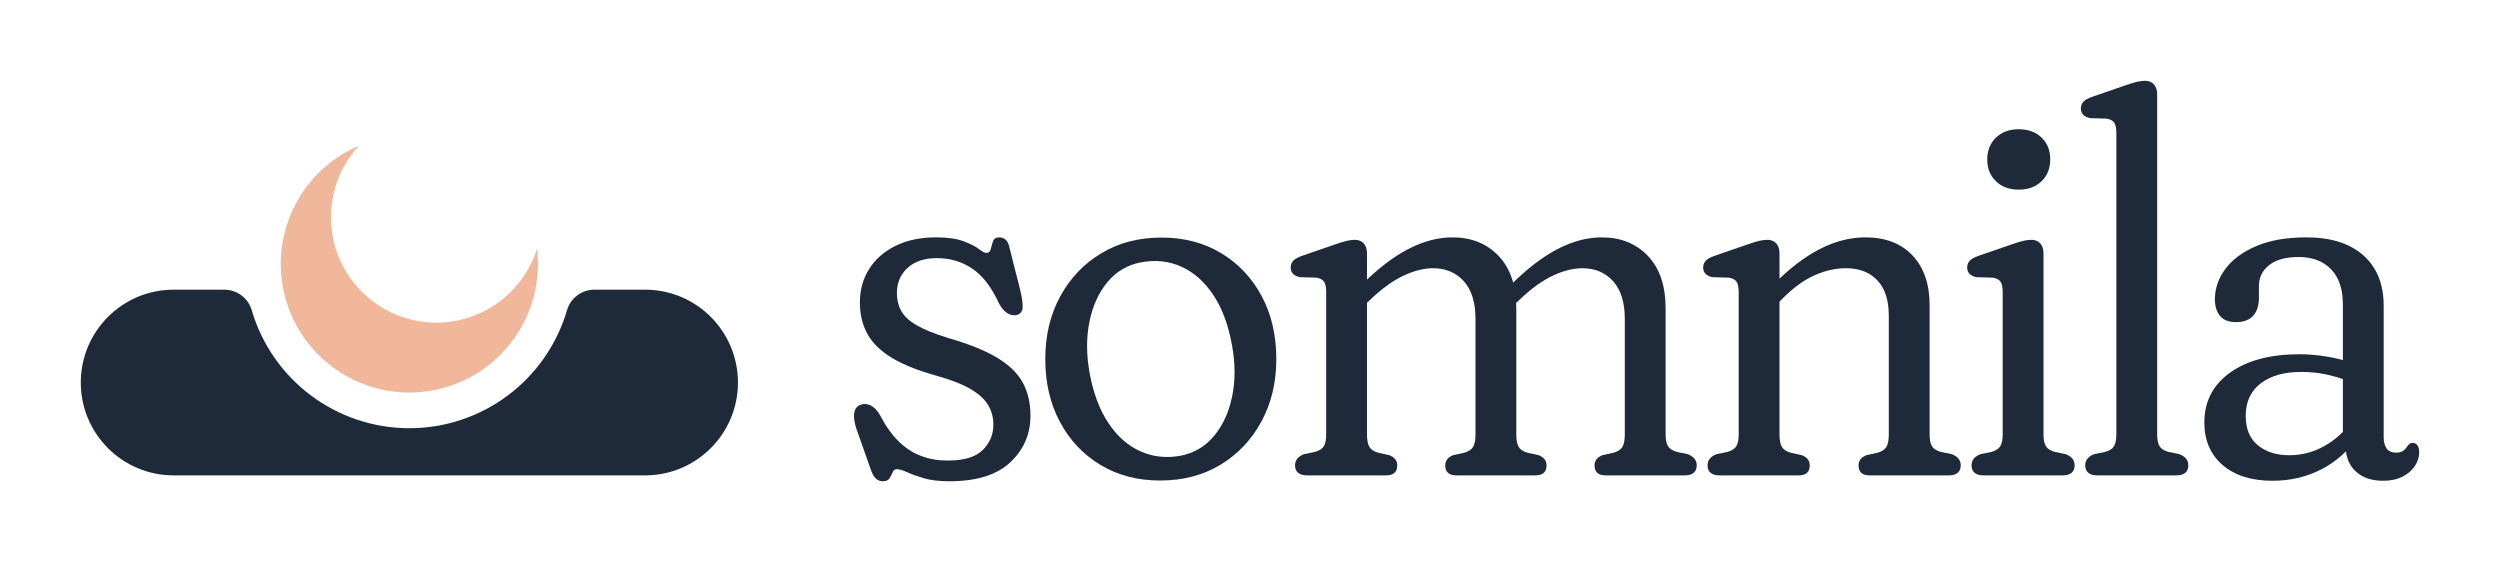
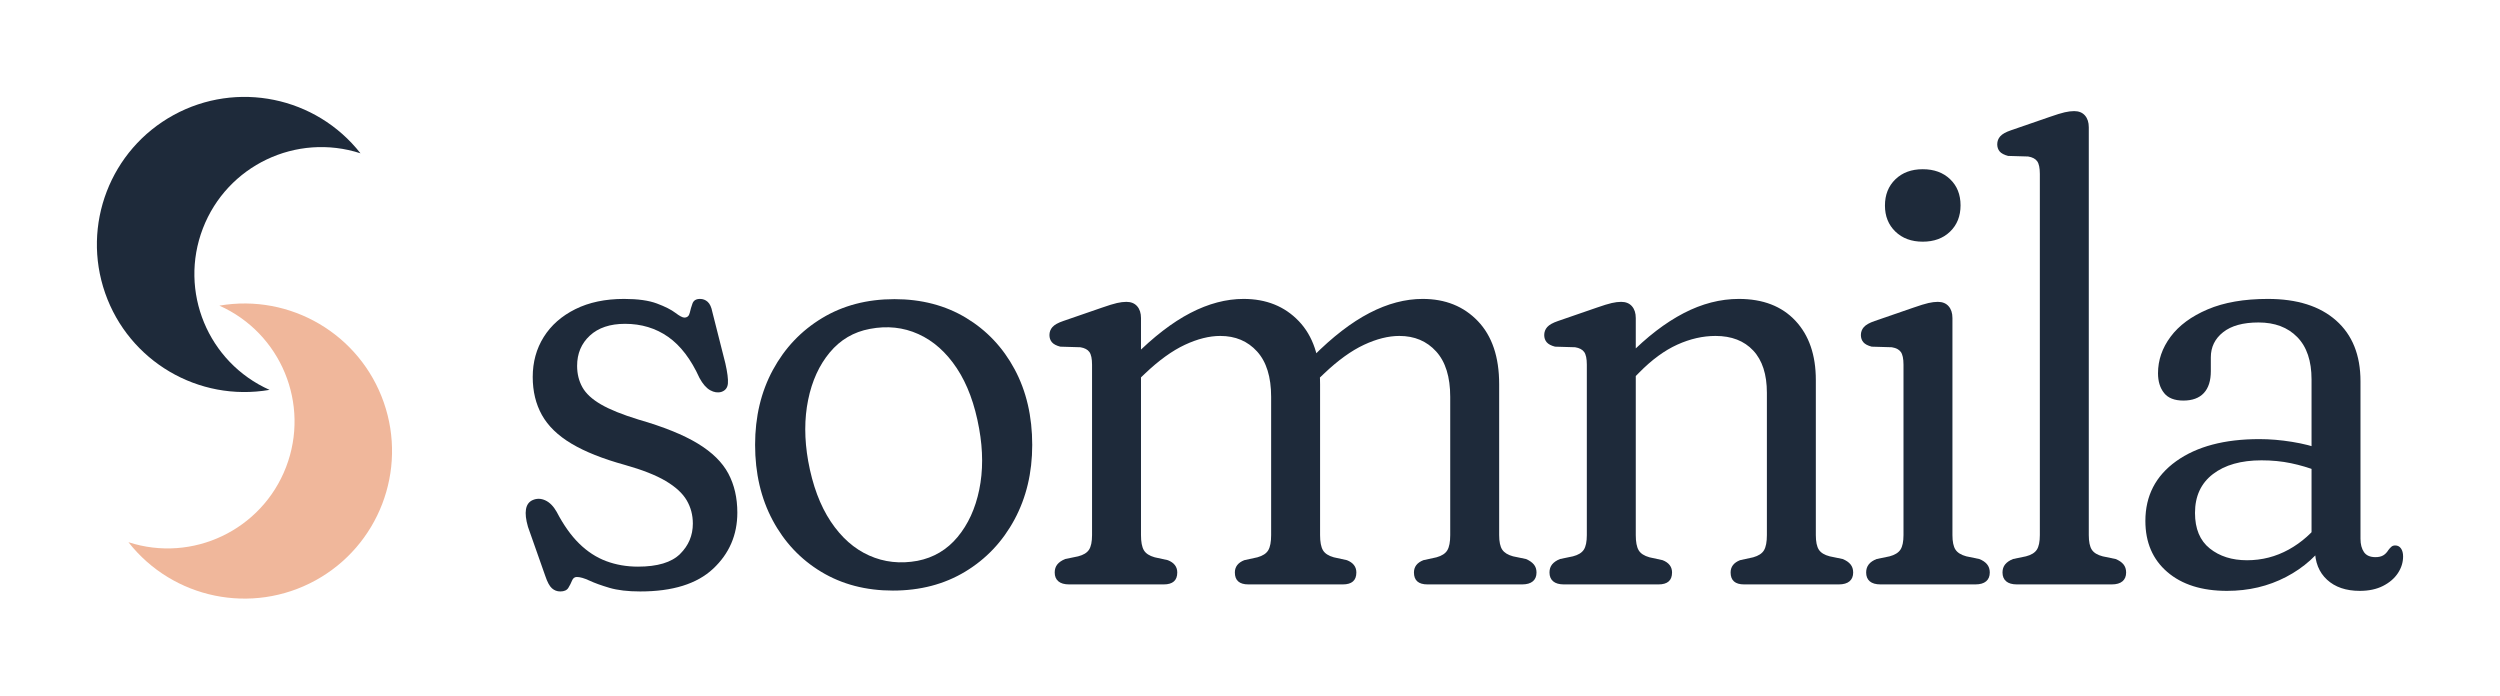
- <svg xmlns="http://www.w3.org/2000/svg" viewBox="-300.00 -1765.20 9283.02 2087.20">
-   <g transform="translate(0.00,-1262.50) scale(26.5231) translate(-4.00,-32.40)">
-     <path d="M17.00,54.00 L24.09,54.00 A4,4 0 0 1 27.93,56.87 A23.00,23.00 0 0 0 72.07,56.87 A4,4 0 0 1 75.91,54.00 L83.00,54.00 A13.00,13.00 0 0 1 83.00,80.00 L17.00,80.00 A13.00,13.00 0 0 1 17.00,54.00 Z" fill="#1E2A3A" />
-     <path d="M67.87,48.25 A18,18 0 1 1 42.93,33.85 A14.76,14.76 0 1 0 67.87,48.25 Z" fill="#F0B79B" />
+ <svg xmlns="http://www.w3.org/2000/svg" viewBox="-300.00 -1809.16 7739.26 2153.11">
+   <g transform="translate(0.00,-1509.16) scale(20.7635) translate(-28.00,-12.60)">
+     <path d="M46.26,43.72 A22,22 0 1 1 32.70,78.99 A18.92,18.92 0 0 0 46.26,43.72 Z" fill="#F0B79B" />
+     <path d="M53.74,56.28 A22,22 0 1 1 67.30,21.01 A18.92,18.92 0 0 0 53.74,56.28 Z" fill="#1E2A3A" />
  </g>
-   <g fill="#1E2A3A" transform="translate(2820.82,0.00)">
+   <g fill="#1E2A3A" transform="translate(1277.06,0.00)">
    <path d="M357.906 -806.697Q288.408 -806.697 248.959 -770.248Q209.51 -733.8 209.51 -676.502Q209.51 -639.704 225.81 -610.405Q242.109 -581.106 283.458 -557.157Q324.806 -533.208 399.504 -510.309Q516.207 -476.708 582.958 -436.158Q649.709 -395.607 677.61 -343.257Q705.51 -290.906 705.51 -222.205Q705.51 -118.602 630.459 -48.401Q555.407 21.8 404.904 21.8Q347.504 21.8 309.554 10.6Q271.604 -0.6 247.604 -11.8Q223.604 -23 208.603 -23Q198.302 -23 193.802 -11.8Q189.301 -0.6 182.4 10.6Q175.5 21.8 157.399 21.8Q142.599 21.8 131.548 12Q120.497 2.199 110.997 -26.102L57.399 -178.197Q47.699 -211.699 51.199 -232.501Q54.7 -253.303 71.602 -260.904Q90.903 -269.504 111.154 -260.154Q131.406 -250.803 146.307 -224.502Q178.007 -163.603 216.007 -126.354Q254.006 -89.104 299.605 -72.055Q345.204 -55.005 397.903 -55.005Q488.399 -55.005 528.098 -94.104Q567.797 -133.202 567.797 -188.3Q567.797 -227.899 548.747 -260.397Q529.698 -292.896 483.949 -320.045Q438.2 -347.194 357.102 -369.994Q255.001 -398.193 192.05 -435.744Q129.099 -473.294 100.598 -524.345Q72.097 -575.396 72.097 -642.097Q72.097 -711.499 106.198 -765.95Q140.3 -820.401 204.001 -852.102Q267.703 -883.802 354.805 -883.802Q418.605 -883.802 456.505 -869.603Q494.405 -855.403 513.755 -840.703Q533.105 -826.003 541.405 -826.003Q554.906 -826.003 558.206 -840.703Q561.507 -855.403 566.658 -869.603Q571.809 -883.802 590.009 -883.802Q603.71 -883.802 613.76 -874.702Q623.811 -865.601 628.011 -844L668.409 -684.403Q678.009 -641.902 676.309 -622.05Q674.608 -602.199 656.207 -595.999Q639.606 -591.099 621.605 -601.049Q603.604 -611.0 588.402 -639.001Q548.902 -726 491.303 -766.348Q433.704 -806.697 357.906 -806.697Z" />
    <path d="M1191.904 -883.102Q1317.505 -883.102 1413.556 -825.202Q1509.607 -767.302 1564.007 -665.852Q1618.408 -564.401 1618.408 -431.701Q1618.408 -302.601 1563.257 -200.401Q1508.107 -98.201 1411.006 -39.55Q1313.905 19.1 1187.003 19.1Q1061.701 19.1 965.5 -38.8Q869.3 -96.7 814.899 -198.501Q760.499 -300.301 760.499 -432.302Q760.499 -562.401 815.649 -664.102Q870.8 -765.802 967.901 -824.452Q1065.002 -883.102 1191.904 -883.102ZM1263.203 -73.007Q1338.2 -87.706 1387.247 -146.604Q1436.295 -205.503 1454.343 -292.951Q1472.392 -380.399 1454.091 -482.099Q1433.991 -595.299 1384.792 -669.397Q1335.594 -743.496 1265.947 -774.946Q1196.3 -806.395 1115.703 -790.996Q1040.707 -776.996 991.659 -718.098Q942.612 -659.2 924.713 -571.401Q906.815 -483.603 924.815 -381.903Q945.216 -269.004 994.614 -194.755Q1044.013 -120.506 1113.66 -89.407Q1183.307 -58.307 1263.203 -73.007Z" />
    <path d="M1955.112 -824.601V-152.608Q1955.112 -120.906 1964.012 -105.806Q1972.911 -90.706 1997.51 -83.906L2038.208 -75.005Q2067.409 -63.504 2067.409 -36.903Q2067.409 0.0 2025.606 0.0H1732.502Q1710.601 0.0 1699.3 -9.601Q1687.999 -19.202 1687.999 -36.903Q1687.999 -51.904 1696.199 -62.005Q1704.399 -72.105 1720.5 -78.606L1760.598 -86.906Q1784.897 -93.106 1794.246 -107.456Q1803.596 -121.807 1803.596 -152.608V-680.191Q1803.596 -707.992 1795.396 -719.443Q1787.196 -730.893 1767.396 -734.193L1705.2 -735.994Q1686.8 -740.794 1679.25 -749.795Q1671.699 -758.795 1671.699 -771.896Q1671.699 -786.197 1681.0 -796.698Q1690.301 -807.199 1714.402 -815.399L1834.606 -856.902Q1864.607 -867.402 1880.658 -871.053Q1896.709 -874.703 1909.81 -874.703Q1931.411 -874.703 1943.262 -861.152Q1955.112 -847.602 1955.112 -824.601ZM1933.211 -620.096 1892.81 -665.699 1933.609 -705.999Q2024.311 -796.902 2108.162 -840.352Q2192.012 -883.802 2272.712 -883.802Q2378.013 -883.802 2443.763 -814.902Q2509.512 -746.001 2509.512 -620.0V-152.608Q2509.512 -120.906 2518.412 -105.806Q2527.312 -90.706 2551.911 -83.906L2592.609 -75.005Q2621.809 -63.504 2621.809 -36.903Q2621.809 0.0 2580.007 0.0H2287.502Q2245.7 0.0 2245.7 -36.903Q2245.7 -63.504 2274.9 -75.005L2315.598 -83.906Q2340.197 -90.706 2349.097 -105.806Q2357.997 -120.906 2357.997 -152.608V-580.696Q2357.997 -673.094 2314.448 -721.142Q2270.9 -769.191 2200.502 -769.191Q2149.703 -769.191 2090.956 -741.742Q2032.208 -714.293 1967.511 -652.696ZM2487.612 -620.096 2447.21 -665.699 2488.01 -705.999Q2578.712 -796.902 2662.562 -840.352Q2746.413 -883.802 2827.113 -883.802Q2932.413 -883.802 2998.163 -814.902Q3063.913 -746.001 3063.913 -620.0V-152.608Q3063.913 -121.807 3073.413 -107.606Q3082.912 -93.406 3106.911 -86.906L3147.009 -78.606Q3162.81 -71.805 3171.16 -61.855Q3179.51 -51.904 3179.51 -36.903Q3179.51 -19.202 3168.209 -9.601Q3156.908 0.0 3135.007 0.0H2841.903Q2800.1 0.0 2800.1 -36.903Q2800.1 -63.504 2829.301 -75.005L2869.999 -83.906Q2894.598 -90.706 2903.497 -105.806Q2912.397 -120.906 2912.397 -152.608V-580.696Q2912.397 -673.094 2868.849 -721.142Q2825.3 -769.191 2754.902 -769.191Q2704.104 -769.191 2645.356 -741.742Q2586.608 -714.293 2521.911 -652.696Z" />
    <path d="M3486.812 -824.601V-152.608Q3486.812 -120.906 3495.712 -105.806Q3504.611 -90.706 3529.21 -83.906L3569.908 -75.005Q3599.109 -63.504 3599.109 -36.903Q3599.109 0.0 3557.306 0.0H3264.202Q3242.301 0.0 3231 -9.601Q3219.699 -19.202 3219.699 -36.903Q3219.699 -51.904 3227.899 -62.005Q3236.099 -72.105 3252.2 -78.606L3292.298 -86.906Q3316.597 -93.106 3325.946 -107.456Q3335.296 -121.807 3335.296 -152.608V-680.191Q3335.296 -707.992 3327.096 -719.443Q3318.896 -730.893 3299.096 -734.193L3236.9 -735.994Q3218.5 -740.794 3210.95 -749.795Q3203.399 -758.795 3203.399 -771.896Q3203.399 -786.197 3212.7 -796.698Q3222 -807.199 3246.102 -815.399L3366.306 -856.902Q3396.307 -867.402 3412.358 -871.053Q3428.409 -874.703 3441.51 -874.703Q3463.111 -874.703 3474.962 -861.152Q3486.812 -847.602 3486.812 -824.601ZM3464.911 -622.896 3424.51 -668.499 3464.609 -708.799Q3550.012 -795.502 3635.012 -839.652Q3720.013 -883.802 3805.912 -883.802Q3917.713 -883.802 3980.963 -816.302Q4044.213 -748.801 4044.213 -632.599V-152.608Q4044.213 -121.807 4053.563 -107.456Q4062.912 -93.106 4087.211 -86.906L4127.309 -78.606Q4143.41 -72.105 4151.61 -62.005Q4159.81 -51.904 4159.81 -36.903Q4159.81 -19.202 4148.509 -9.601Q4137.208 0.0 4115.307 0.0H3822.203Q3780.4 0.0 3780.4 -36.903Q3780.4 -63.504 3809.601 -75.005L3850.299 -83.906Q3874.898 -90.706 3883.797 -105.806Q3892.697 -120.906 3892.697 -152.608V-593.295Q3892.697 -678.693 3850.448 -723.942Q3808.2 -769.191 3733.702 -769.191Q3674.904 -769.191 3615.356 -742.242Q3555.809 -715.293 3497.111 -655.496Z" />
    <path d="M4467.112 -824.601V-152.608Q4467.112 -122.107 4476.462 -107.756Q4485.812 -93.406 4510.111 -86.906L4550.208 -78.606Q4566.009 -72.405 4574.359 -62.155Q4582.709 -51.904 4582.709 -36.903Q4582.709 -19.202 4571.408 -9.601Q4560.108 0.0 4538.207 0.0H4244.502Q4222.301 0.0 4211.15 -9.601Q4199.999 -19.202 4199.999 -36.903Q4199.999 -51.904 4208.199 -62.155Q4216.399 -72.405 4232.5 -78.606L4272.598 -86.906Q4296.897 -93.406 4306.246 -107.756Q4315.596 -122.107 4315.596 -152.608V-680.191Q4315.596 -707.992 4307.396 -719.443Q4299.196 -730.893 4279.396 -734.193L4217.2 -735.994Q4198.8 -740.794 4191.25 -749.795Q4183.699 -758.795 4183.699 -771.896Q4183.699 -786.197 4193.0 -796.698Q4202.301 -807.199 4226.402 -815.399L4346.606 -856.902Q4376.607 -867.402 4392.658 -871.053Q4408.709 -874.703 4421.81 -874.703Q4443.411 -874.703 4455.262 -861.152Q4467.112 -847.602 4467.112 -824.601ZM4375.205 -1060.994Q4322.802 -1060.994 4290.5 -1092.246Q4258.198 -1123.497 4258.198 -1172.8Q4258.198 -1222.803 4290.5 -1254.055Q4322.802 -1285.306 4375.205 -1285.306Q4427.608 -1285.306 4459.91 -1254.405Q4492.212 -1223.503 4492.212 -1173.5Q4492.212 -1123.497 4459.91 -1092.246Q4427.608 -1060.994 4375.205 -1060.994Z" />
    <path d="M4889.212 -1415.101V-152.608Q4889.212 -121.807 4898.562 -107.456Q4907.912 -93.106 4932.211 -86.906L4972.309 -78.606Q4988.409 -72.105 4996.609 -62.005Q5004.81 -51.904 5004.81 -36.903Q5004.81 -19.202 4993.509 -9.601Q4982.208 0.0 4960.307 0.0H4666.602Q4644.701 0.0 4633.4 -9.601Q4622.099 -19.202 4622.099 -36.903Q4622.099 -51.904 4630.3 -62.005Q4638.5 -72.105 4654.6 -78.606L4694.698 -86.906Q4718.997 -93.106 4728.347 -107.456Q4737.697 -121.807 4737.697 -152.608V-1270.692Q4737.697 -1298.492 4729.497 -1309.943Q4721.297 -1321.393 4701.497 -1324.694L4639.301 -1326.494Q4620.9 -1331.295 4613.35 -1340.295Q4605.8 -1349.296 4605.8 -1362.396Q4605.8 -1376.698 4615.1 -1387.198Q4624.401 -1397.699 4648.502 -1405.9L4768.706 -1447.402Q4798.708 -1457.903 4814.759 -1461.553Q4830.81 -1465.203 4843.91 -1465.203Q4865.511 -1465.203 4877.362 -1451.652Q4889.212 -1438.102 4889.212 -1415.101Z" />
    <path d="M5589.298 -108.204V-133.404L5578.796 -141.003V-634.705Q5578.796 -720.501 5534.548 -765.699Q5490.3 -810.898 5414.703 -810.898Q5343.207 -810.898 5305.109 -780.799Q5267.01 -750.7 5267.01 -703.002V-660.202Q5267.01 -615.6 5245.308 -592.348Q5223.606 -569.097 5182.003 -569.097Q5140.8 -569.097 5122.148 -592.648Q5103.497 -616.199 5103.497 -653.601Q5103.497 -714.401 5142.498 -766.801Q5181.499 -819.202 5257.401 -851.502Q5333.303 -883.802 5443.706 -883.802Q5579.31 -883.802 5654.811 -817.002Q5730.312 -750.202 5730.312 -629.001V-141.408Q5730.312 -115.809 5741.011 -100.109Q5751.711 -84.41 5776.711 -84.41Q5791.31 -84.41 5800.61 -89.859Q5809.91 -95.309 5816.61 -106.309Q5820.91 -112.109 5825.66 -116.359Q5830.41 -120.608 5837.71 -120.608Q5849.311 -120.608 5855.761 -111.208Q5862.211 -101.807 5862.211 -86.606Q5862.211 -59.205 5846.161 -34.904Q5830.11 -10.602 5800.058 4.699Q5770.006 20.0 5728.204 20.0Q5664.202 20.0 5626.75 -14.551Q5589.298 -49.102 5589.298 -108.204ZM5064.397 -196.501Q5064.397 -313.202 5159.849 -381.503Q5255.3 -449.803 5417.102 -449.803Q5466.101 -449.803 5518.55 -441.303Q5570.999 -432.804 5609.798 -417.904L5596.596 -351.101Q5557.498 -366.301 5515.1 -375.2Q5472.702 -384.1 5423.904 -384.1Q5329.008 -384.1 5273.511 -341.501Q5218.013 -298.902 5218.013 -221.304Q5218.013 -147.906 5263.661 -111.357Q5309.31 -74.808 5379.108 -74.808Q5448.304 -74.808 5508.302 -107.956Q5568.299 -141.105 5610.996 -199.401L5632.296 -141.898Q5582.697 -66.199 5499.997 -23.099Q5417.298 20.0 5317.198 20.0Q5200.198 20.0 5132.298 -38.4Q5064.397 -96.801 5064.397 -196.501Z" />
  </g>
</svg>
